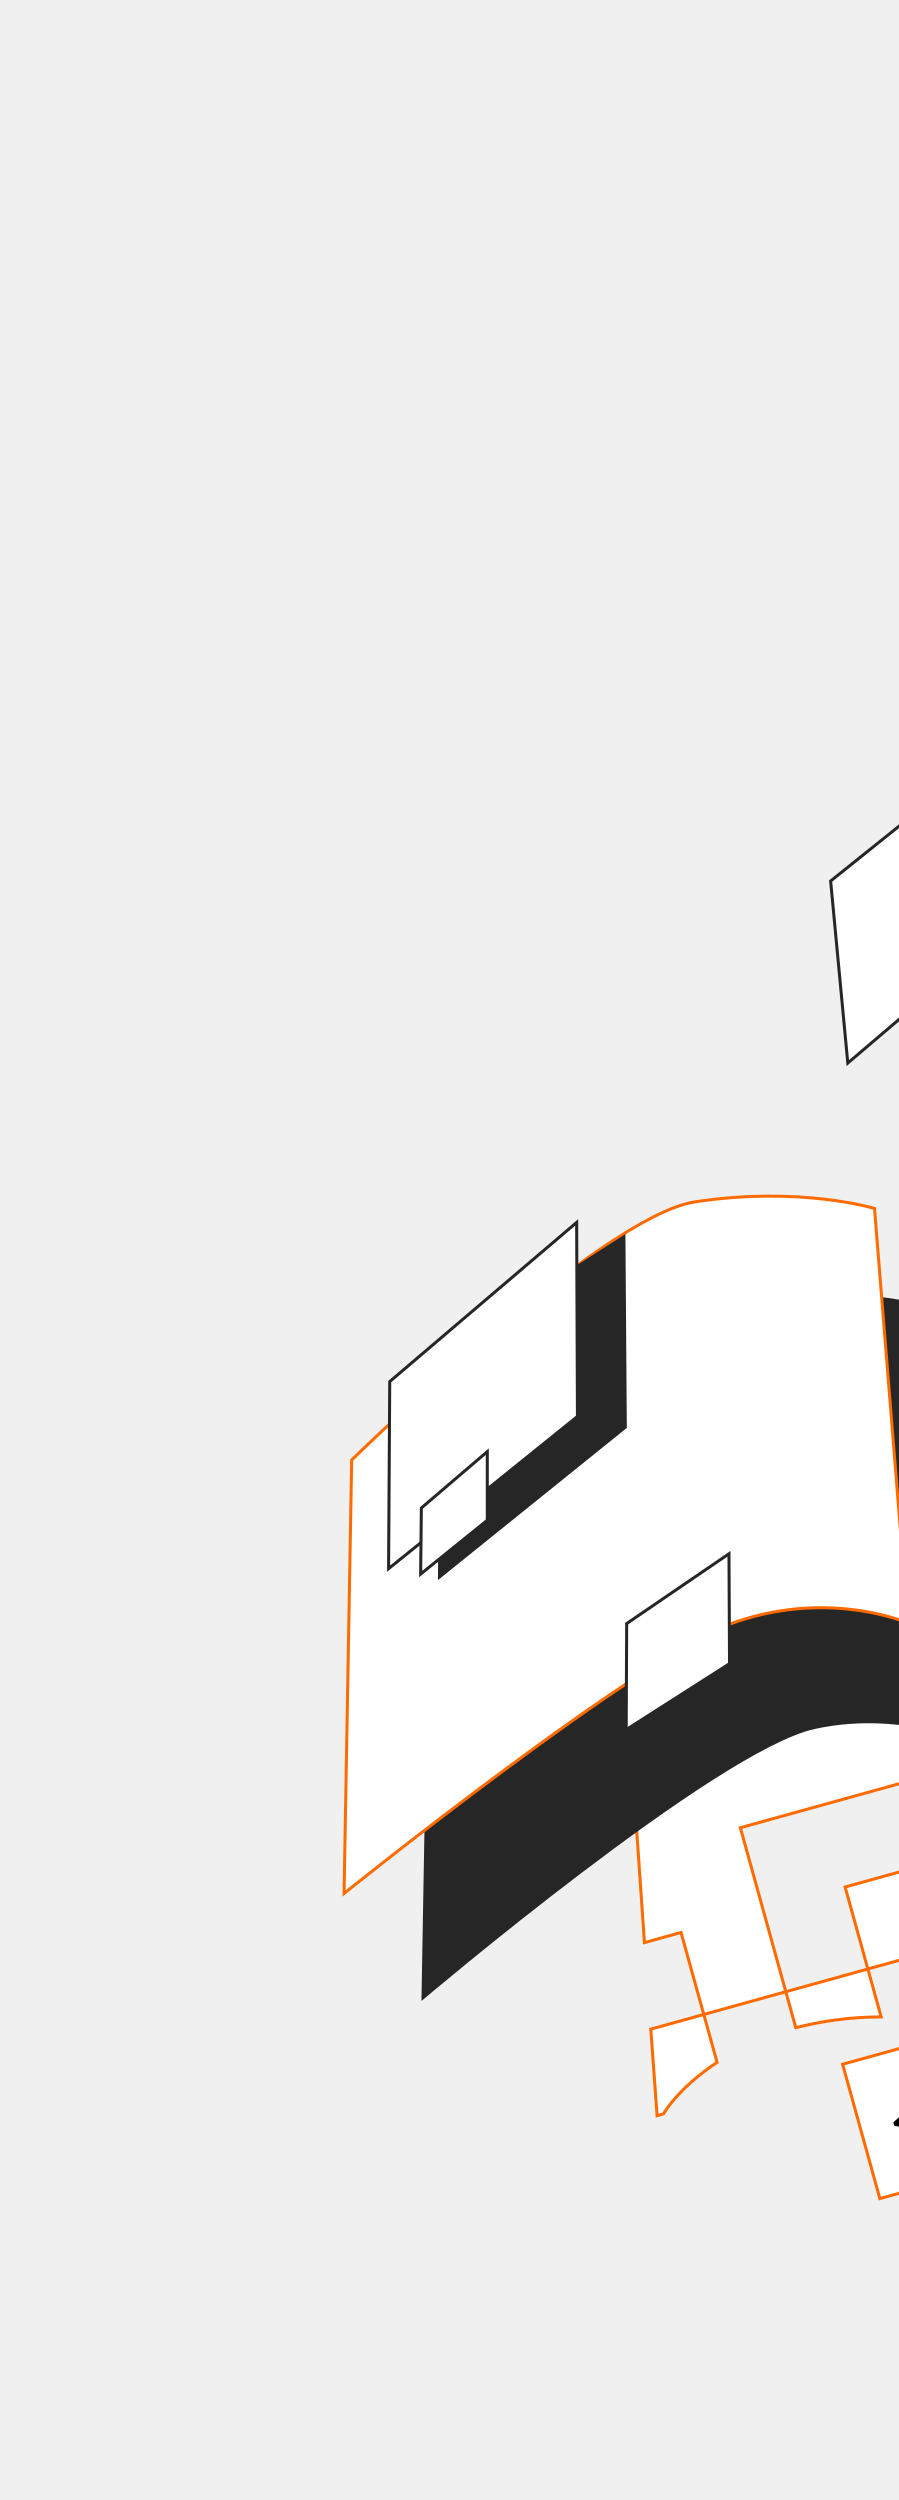
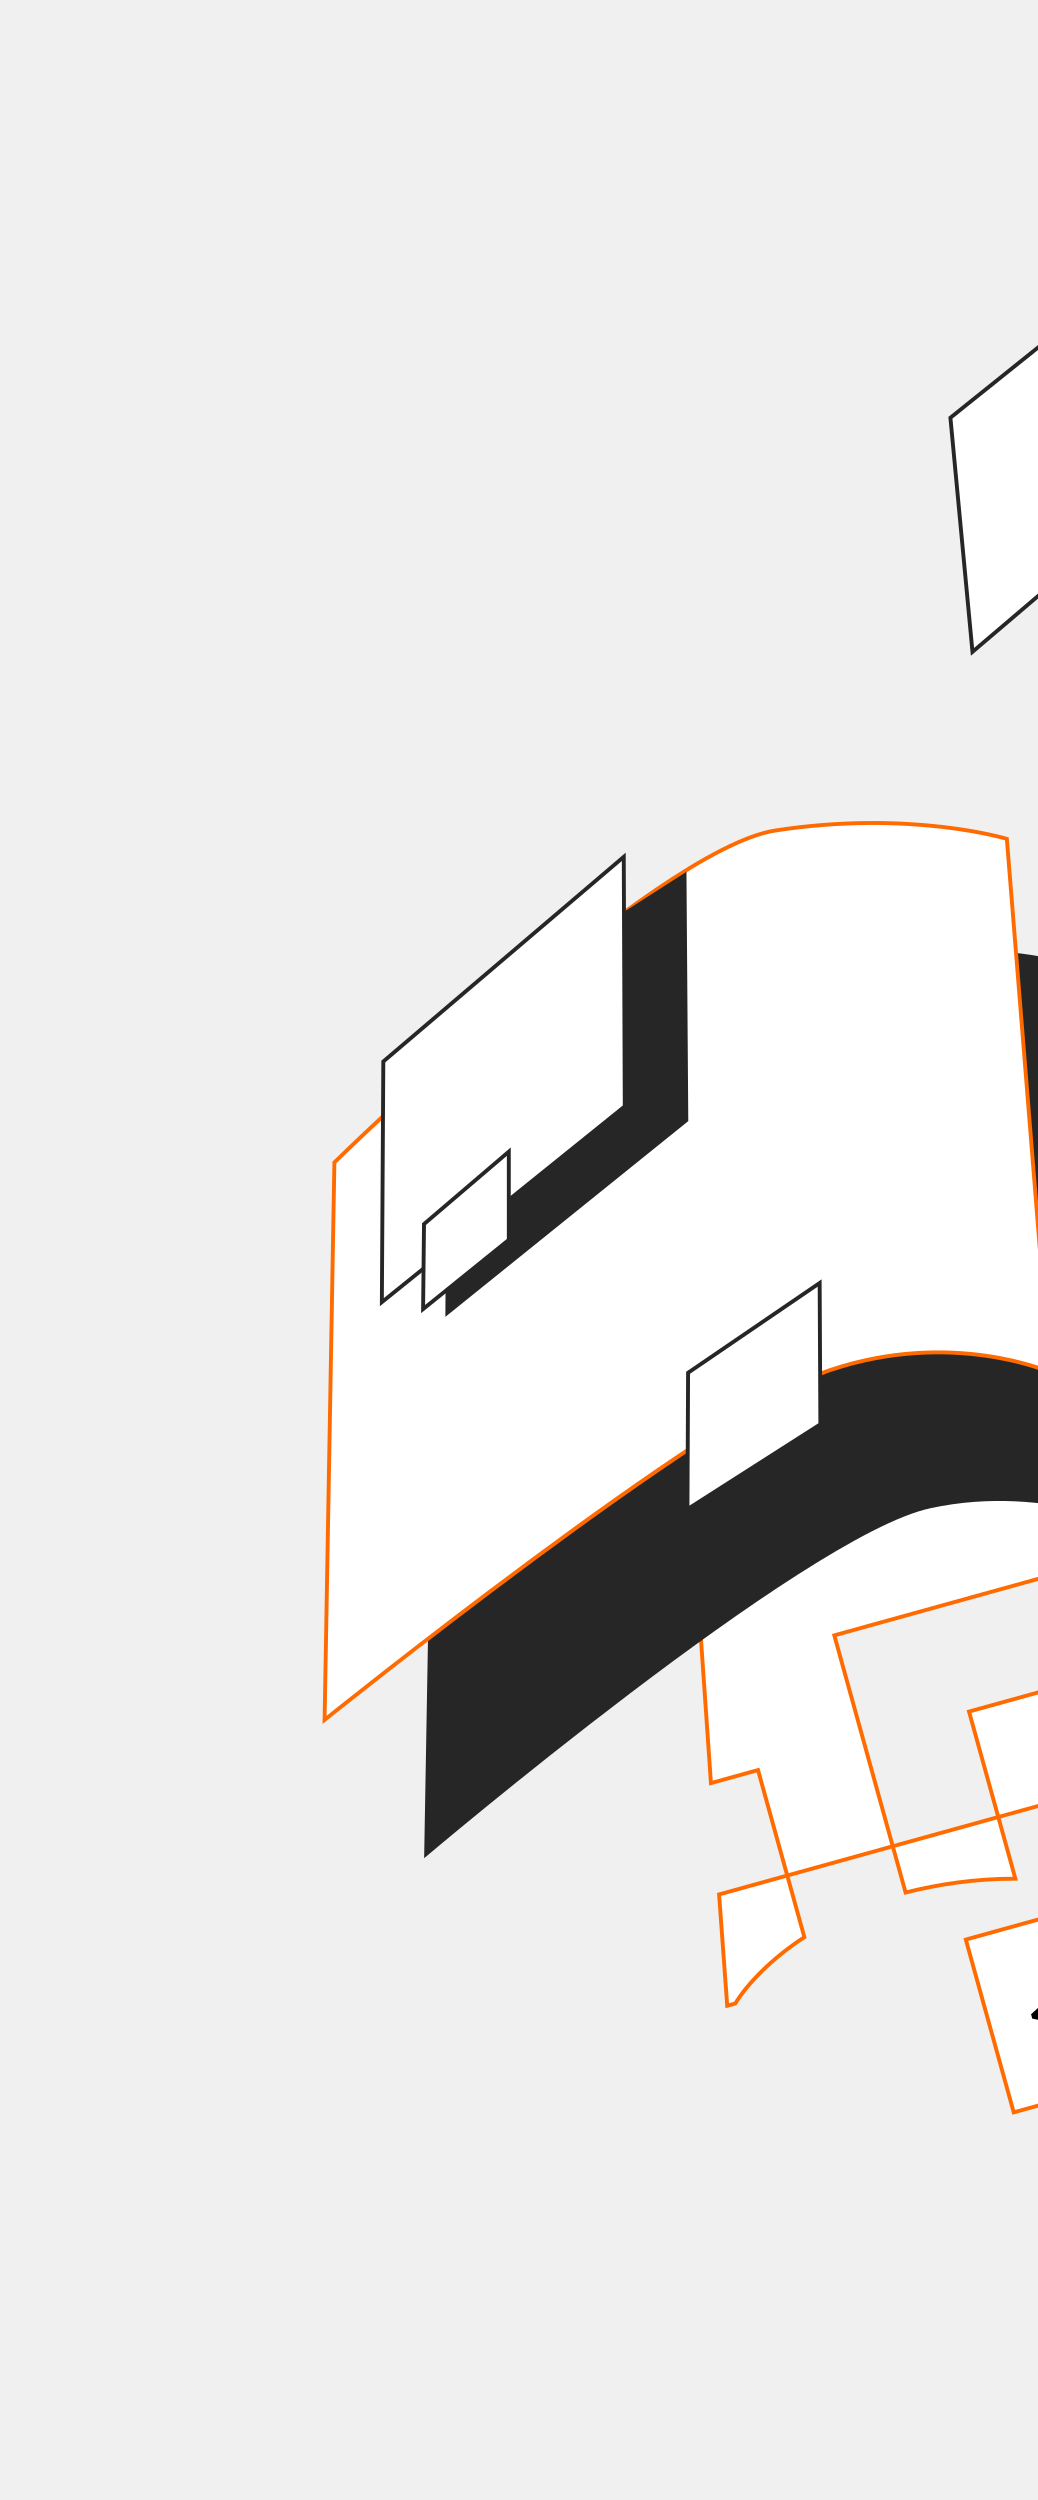
- <svg xmlns="http://www.w3.org/2000/svg" width="147" height="409" viewBox="0 0 147 409" fill="none">
-   <path d="M206.82 347.489L220.241 343.769L216.523 330.354L203.102 334.075L199.383 320.66L212.805 316.94L209.086 303.525L195.665 307.245L182.244 310.965L178.526 297.551L191.947 293.831L188.228 280.416L174.807 284.136L178.526 297.551L165.104 301.271L151.683 304.991L147.965 291.576L134.544 295.297L121.123 299.017L124.841 312.431L128.559 325.846L115.138 329.566L111.42 316.152L105.432 317.811L99.168 227.431C99.168 227.431 108.06 214.188 131.95 213.344C167.734 212.093 185.297 231.337 214.911 237.907C233.522 242.082 237.651 233.715 237.651 233.715L249.727 311.373C249.727 311.373 280.875 304.628 298.661 325.477C309.215 337.886 293.351 350.839 276.936 355.389C259.798 360.14 239.529 357.202 207.077 348.418L206.82 347.489Z" fill="white" stroke="#FF6B00" stroke-width="0.496" stroke-miterlimit="10" />
-   <path d="M144.156 329.967C138.932 329.971 134.35 330.685 130.192 331.727L128.561 325.845L141.982 322.125L144.156 329.967Z" fill="white" stroke="#FF6B00" stroke-width="0.496" stroke-miterlimit="10" />
-   <path d="M108.535 345.841L107.503 346.127L106.468 331.969L115.141 329.565L117.314 337.407C112.891 340.3 109.907 343.572 108.535 345.841Z" fill="white" stroke="#FF6B00" stroke-width="0.496" stroke-miterlimit="10" />
-   <path d="M138.262 308.712L151.684 304.992L155.402 318.406L141.981 322.126L138.262 308.712Z" fill="white" stroke="#FF6B00" stroke-width="0.496" stroke-miterlimit="10" />
-   <path d="M155.731 215.306C155.731 215.306 142.747 208.571 126.309 214.239C109.87 219.906 70.197 256.46 70.197 256.46L68.95 327.365C68.95 327.365 117.371 286.276 133.321 282.855C148.52 279.531 161.475 286.162 161.475 286.162L155.731 215.306Z" fill="#262626" />
-   <path d="M143.07 197.704C143.07 197.704 130.812 193.99 113.647 196.637C98.191 199.032 57.535 238.858 57.535 238.858L56.289 309.764C56.289 309.764 105.196 270.428 120.66 265.253C136.123 260.078 148.529 265.528 148.529 265.528L143.07 197.704Z" fill="white" stroke="#FF6B00" stroke-width="0.496" stroke-miterlimit="10" />
-   <path d="M102.318 201.888L102.549 233.604L71.652 258.502L71.829 225.451L94.39 206.975L102.318 201.888Z" fill="#262626" />
-   <path d="M137.853 337.713L172.542 328.098L178.634 350.077L143.946 359.692L137.853 337.713Z" fill="white" stroke="#FF6B00" stroke-width="0.496" stroke-miterlimit="10" />
-   <path d="M169.818 341.249L166.012 344.734L165.768 343.853L168.69 341.295L168.674 341.24L164.853 340.551L164.609 339.67L169.665 340.699L169.818 341.249ZM159.817 338.746L160.56 338.54L165.169 346.346L164.426 346.552L159.817 338.746ZM156.434 347.626L152.497 345.398L154.725 341.461L155.401 341.844L153.823 344.623L159.472 343.057L159.682 343.814L154.033 345.38L156.818 346.957L156.434 347.626ZM146.304 347.767L146.151 347.216L149.957 343.731L150.201 344.612L147.28 347.17L147.295 347.225L151.117 347.915L151.361 348.795L146.304 347.767Z" fill="black" />
-   <path d="M94.342 199.989L94.469 231.733L63.572 256.632L63.759 226.023L94.342 199.989Z" fill="white" stroke="#262626" stroke-width="0.496" stroke-miterlimit="10" />
-   <path d="M138.699 173.915L135.892 144.135L166.817 119.34L169.281 147.881L138.699 173.915Z" fill="white" stroke="#262626" stroke-width="0.496" stroke-miterlimit="10" />
-   <path d="M152.591 151.842C150.652 152.379 148.645 151.244 148.108 149.307C147.571 147.369 148.707 145.363 150.646 144.825C152.585 144.288 154.592 145.423 155.129 147.361C155.666 149.298 154.53 151.305 152.591 151.842Z" fill="white" stroke="#262626" stroke-width="0.496" stroke-miterlimit="10" />
-   <path d="M79.721 237.489L79.719 248.712L68.817 257.512L68.934 246.702L79.721 237.489Z" fill="white" stroke="#262626" stroke-width="0.496" stroke-miterlimit="10" />
-   <path d="M119.26 254.197L119.351 272.173L102.444 282.971L102.525 265.614L119.26 254.197Z" fill="white" stroke="#262626" stroke-width="0.496" stroke-miterlimit="10" />
+ <svg xmlns="http://www.w3.org/2000/svg" width="132" height="318" viewBox="0 0 132 318" fill="none">
+   <path d="M191.82 256.489L205.241 252.769L201.523 239.354L188.102 243.075L184.383 229.66L197.805 225.94L194.086 212.525L180.665 216.245L167.244 219.965L163.526 206.551L176.947 202.831L173.228 189.416L159.807 193.136L163.526 206.551L150.104 210.271L136.683 213.991L132.965 200.576L119.544 204.297L106.123 208.017L109.841 221.431L113.559 234.846L100.138 238.566L96.42 225.152L90.432 226.811L84.168 136.431C84.168 136.431 93.06 123.188 116.95 122.344C152.734 121.093 170.297 140.337 199.911 146.907C218.522 151.082 222.651 142.715 222.651 142.715L234.727 220.373C234.727 220.373 265.875 213.628 283.661 234.477C294.215 246.886 278.351 259.839 261.936 264.389C244.798 269.14 224.529 266.202 192.077 257.418L191.82 256.489Z" fill="white" stroke="#FF6B00" stroke-width="0.496" stroke-miterlimit="10" />
+   <path d="M129.156 238.967C123.932 238.971 119.35 239.685 115.192 240.727L113.561 234.845L126.982 231.125L129.156 238.967Z" fill="white" stroke="#FF6B00" stroke-width="0.496" stroke-miterlimit="10" />
+   <path d="M93.535 254.841L92.502 255.127L91.469 240.969L100.141 238.565L102.314 246.407C97.891 249.3 94.907 252.572 93.535 254.841Z" fill="white" stroke="#FF6B00" stroke-width="0.496" stroke-miterlimit="10" />
+   <path d="M123.262 217.712L136.684 213.992L140.402 227.406L126.981 231.126L123.262 217.712Z" fill="white" stroke="#FF6B00" stroke-width="0.496" stroke-miterlimit="10" />
+   <path d="M140.731 124.306C140.731 124.306 127.747 117.571 111.309 123.239C94.87 128.906 55.197 165.46 55.197 165.46L53.95 236.365C53.95 236.365 102.371 195.276 118.321 191.855C133.52 188.531 146.475 195.162 146.475 195.162L140.731 124.306Z" fill="#262626" />
+   <path d="M128.07 106.704C128.07 106.704 115.812 102.99 98.647 105.637C83.191 108.032 42.535 147.858 42.535 147.858L41.289 218.764C41.289 218.764 90.196 179.428 105.66 174.253C121.123 169.078 133.529 174.528 133.529 174.528L128.07 106.704Z" fill="white" stroke="#FF6B00" stroke-width="0.496" stroke-miterlimit="10" />
+   <path d="M87.318 110.888L87.549 142.604L56.652 167.502L56.829 134.451L79.39 115.975L87.318 110.888Z" fill="#262626" />
+   <path d="M122.853 246.713L157.542 237.098L163.634 259.077L128.946 268.692L122.853 246.713Z" fill="white" stroke="#FF6B00" stroke-width="0.496" stroke-miterlimit="10" />
+   <path d="M154.818 250.249L151.012 253.734L150.768 252.853L153.69 250.295L153.674 250.24L149.853 249.551L149.609 248.67L154.665 249.699L154.818 250.249ZM144.817 247.746L145.56 247.54L150.169 255.346L149.426 255.552L144.817 247.746ZM141.434 256.626L137.497 254.398L139.725 250.461L140.401 250.844L138.823 253.623L144.472 252.057L144.682 252.814L139.033 254.38L141.818 255.957L141.434 256.626ZM131.304 256.767L131.151 256.216L134.957 252.731L135.201 253.612L132.28 256.17L132.295 256.225L136.117 256.915L136.361 257.795L131.304 256.767Z" fill="black" />
+   <path d="M79.342 108.989L79.469 140.733L48.572 165.632L48.759 135.023L79.342 108.989Z" fill="white" stroke="#262626" stroke-width="0.496" stroke-miterlimit="10" />
+   <path d="M123.699 82.915L120.892 53.135L151.817 28.34L154.281 56.881L123.699 82.915Z" fill="white" stroke="#262626" stroke-width="0.496" stroke-miterlimit="10" />
+   <path d="M137.591 60.842C135.652 61.38 133.645 60.244 133.108 58.307C132.571 56.369 133.707 54.363 135.646 53.825C137.585 53.288 139.592 54.423 140.129 56.361C140.666 58.298 139.53 60.305 137.591 60.842Z" fill="white" stroke="#262626" stroke-width="0.496" stroke-miterlimit="10" />
+   <path d="M64.721 146.489L64.719 157.712L53.817 166.512L53.934 155.702L64.721 146.489Z" fill="white" stroke="#262626" stroke-width="0.496" stroke-miterlimit="10" />
+   <path d="M104.26 163.197L104.351 181.173L87.444 191.971L87.525 174.614L104.26 163.197Z" fill="white" stroke="#262626" stroke-width="0.496" stroke-miterlimit="10" />
</svg>
